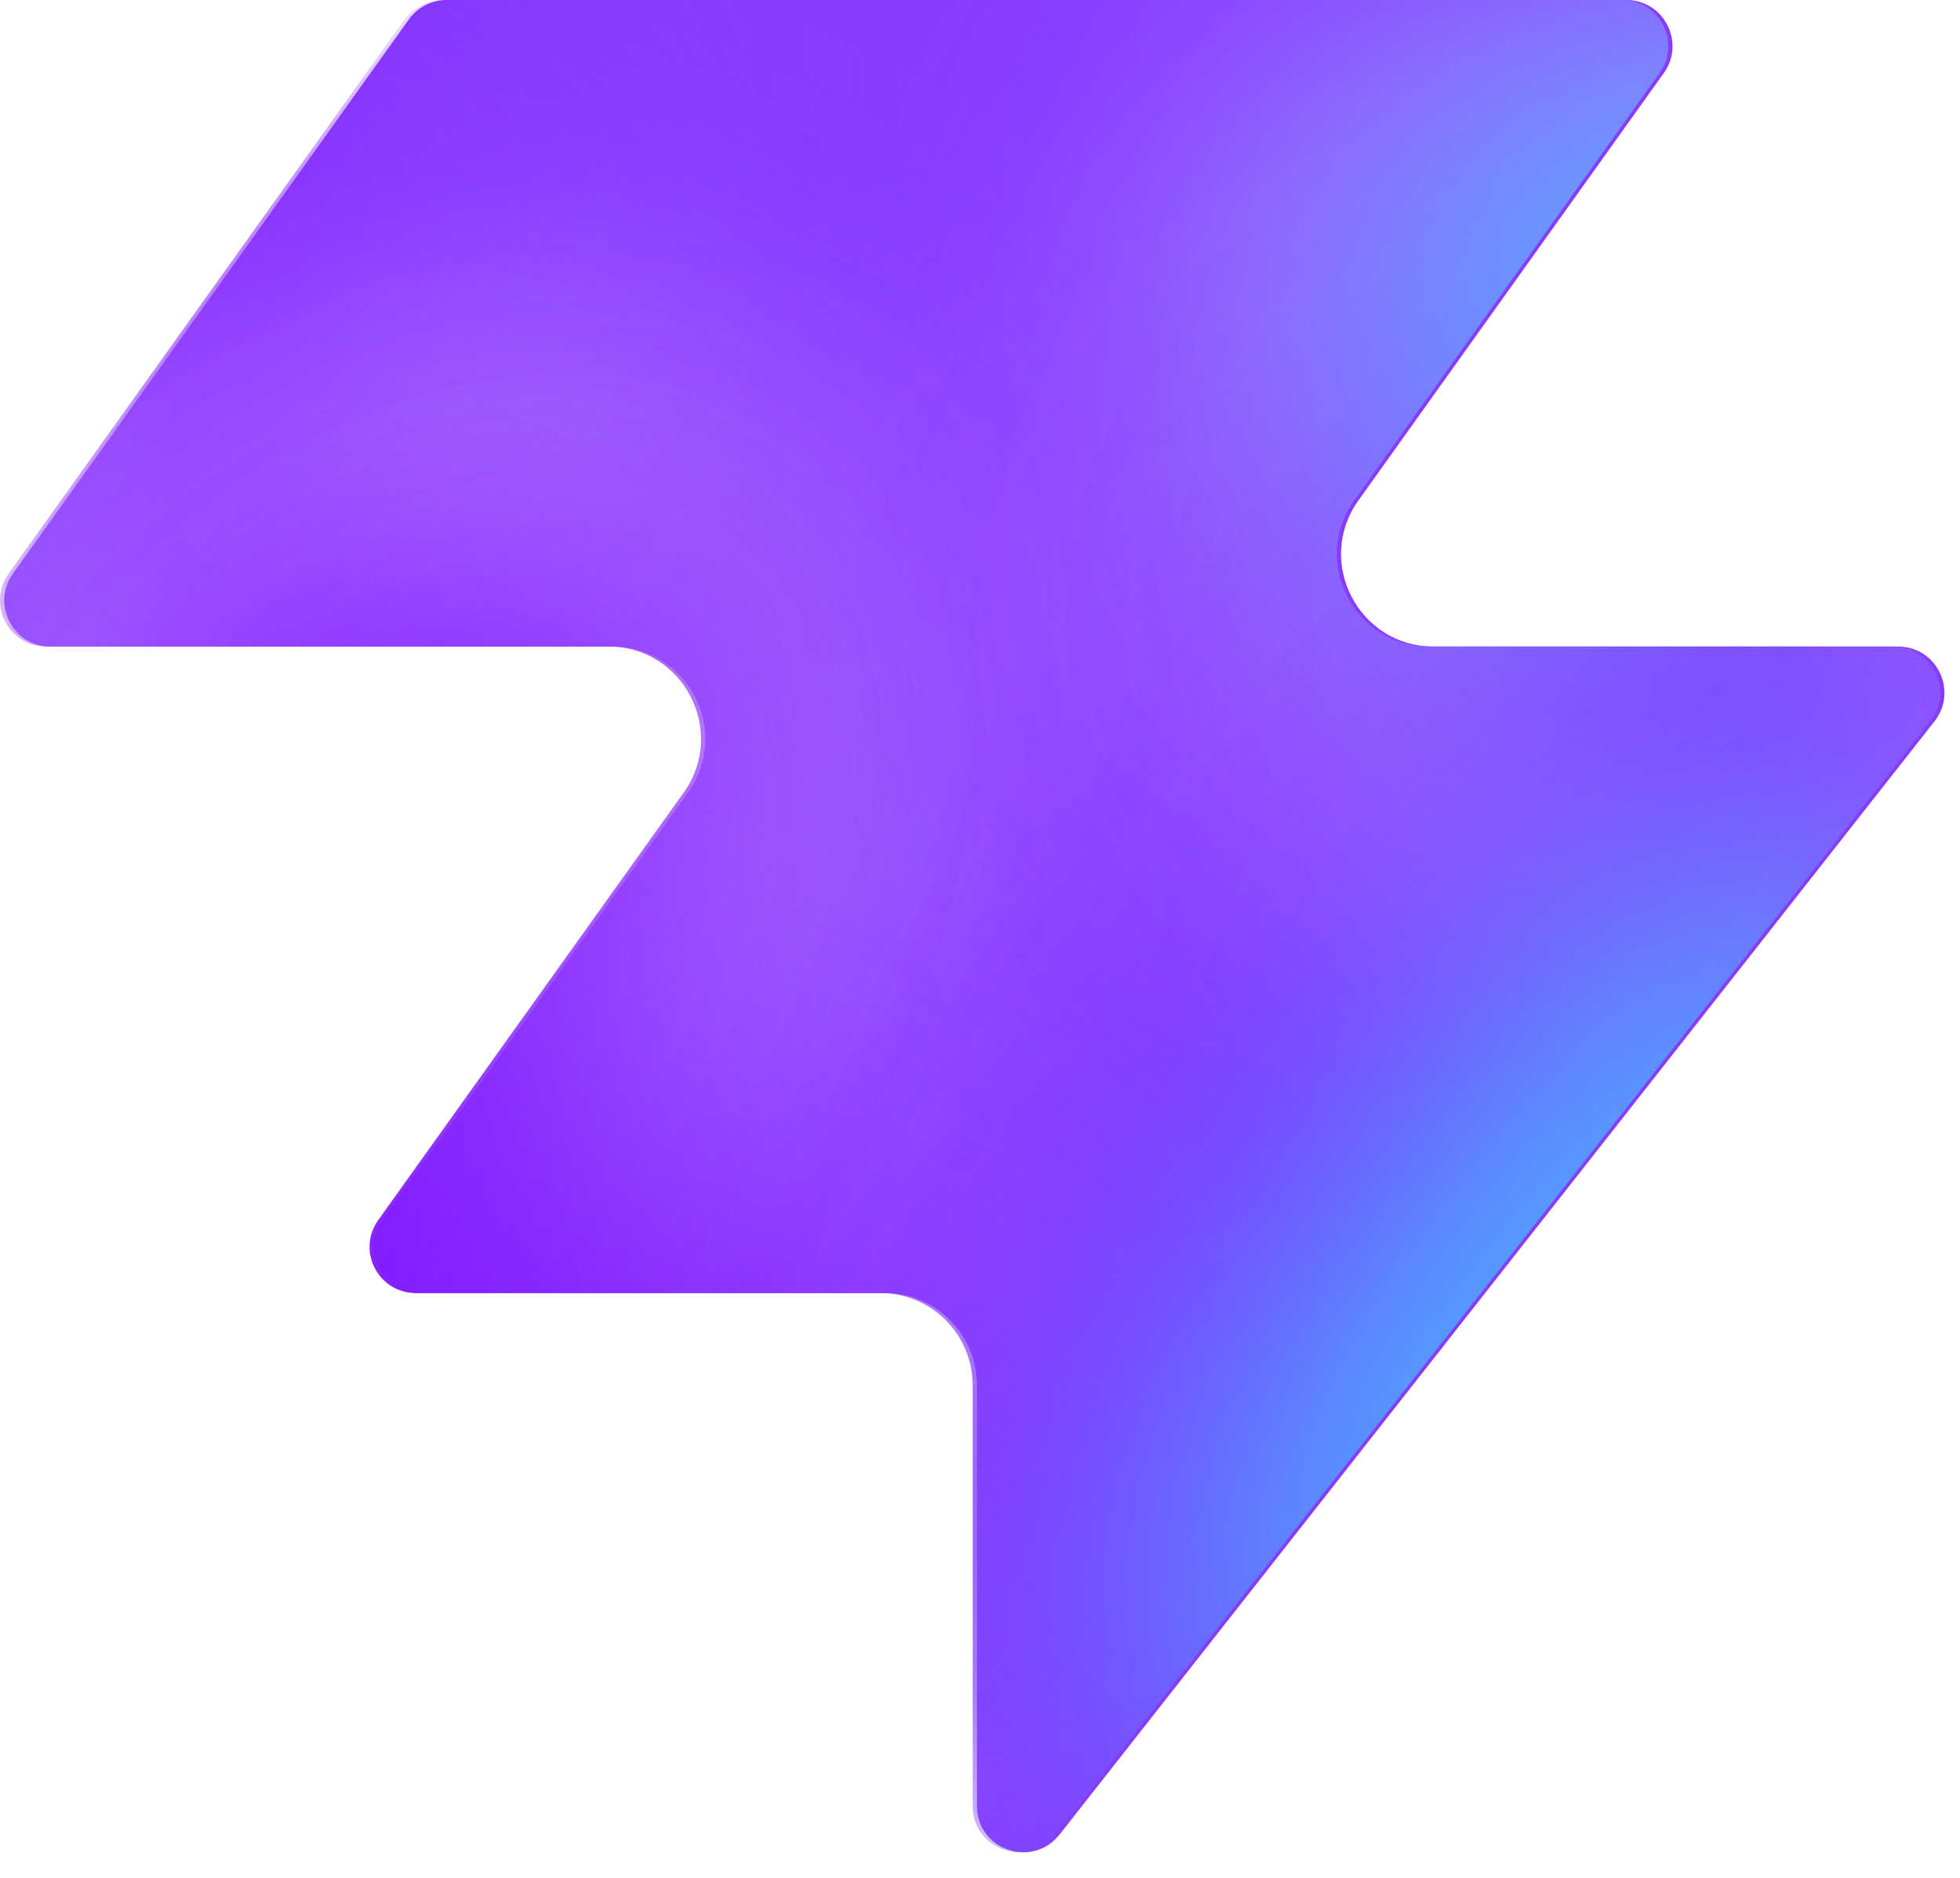
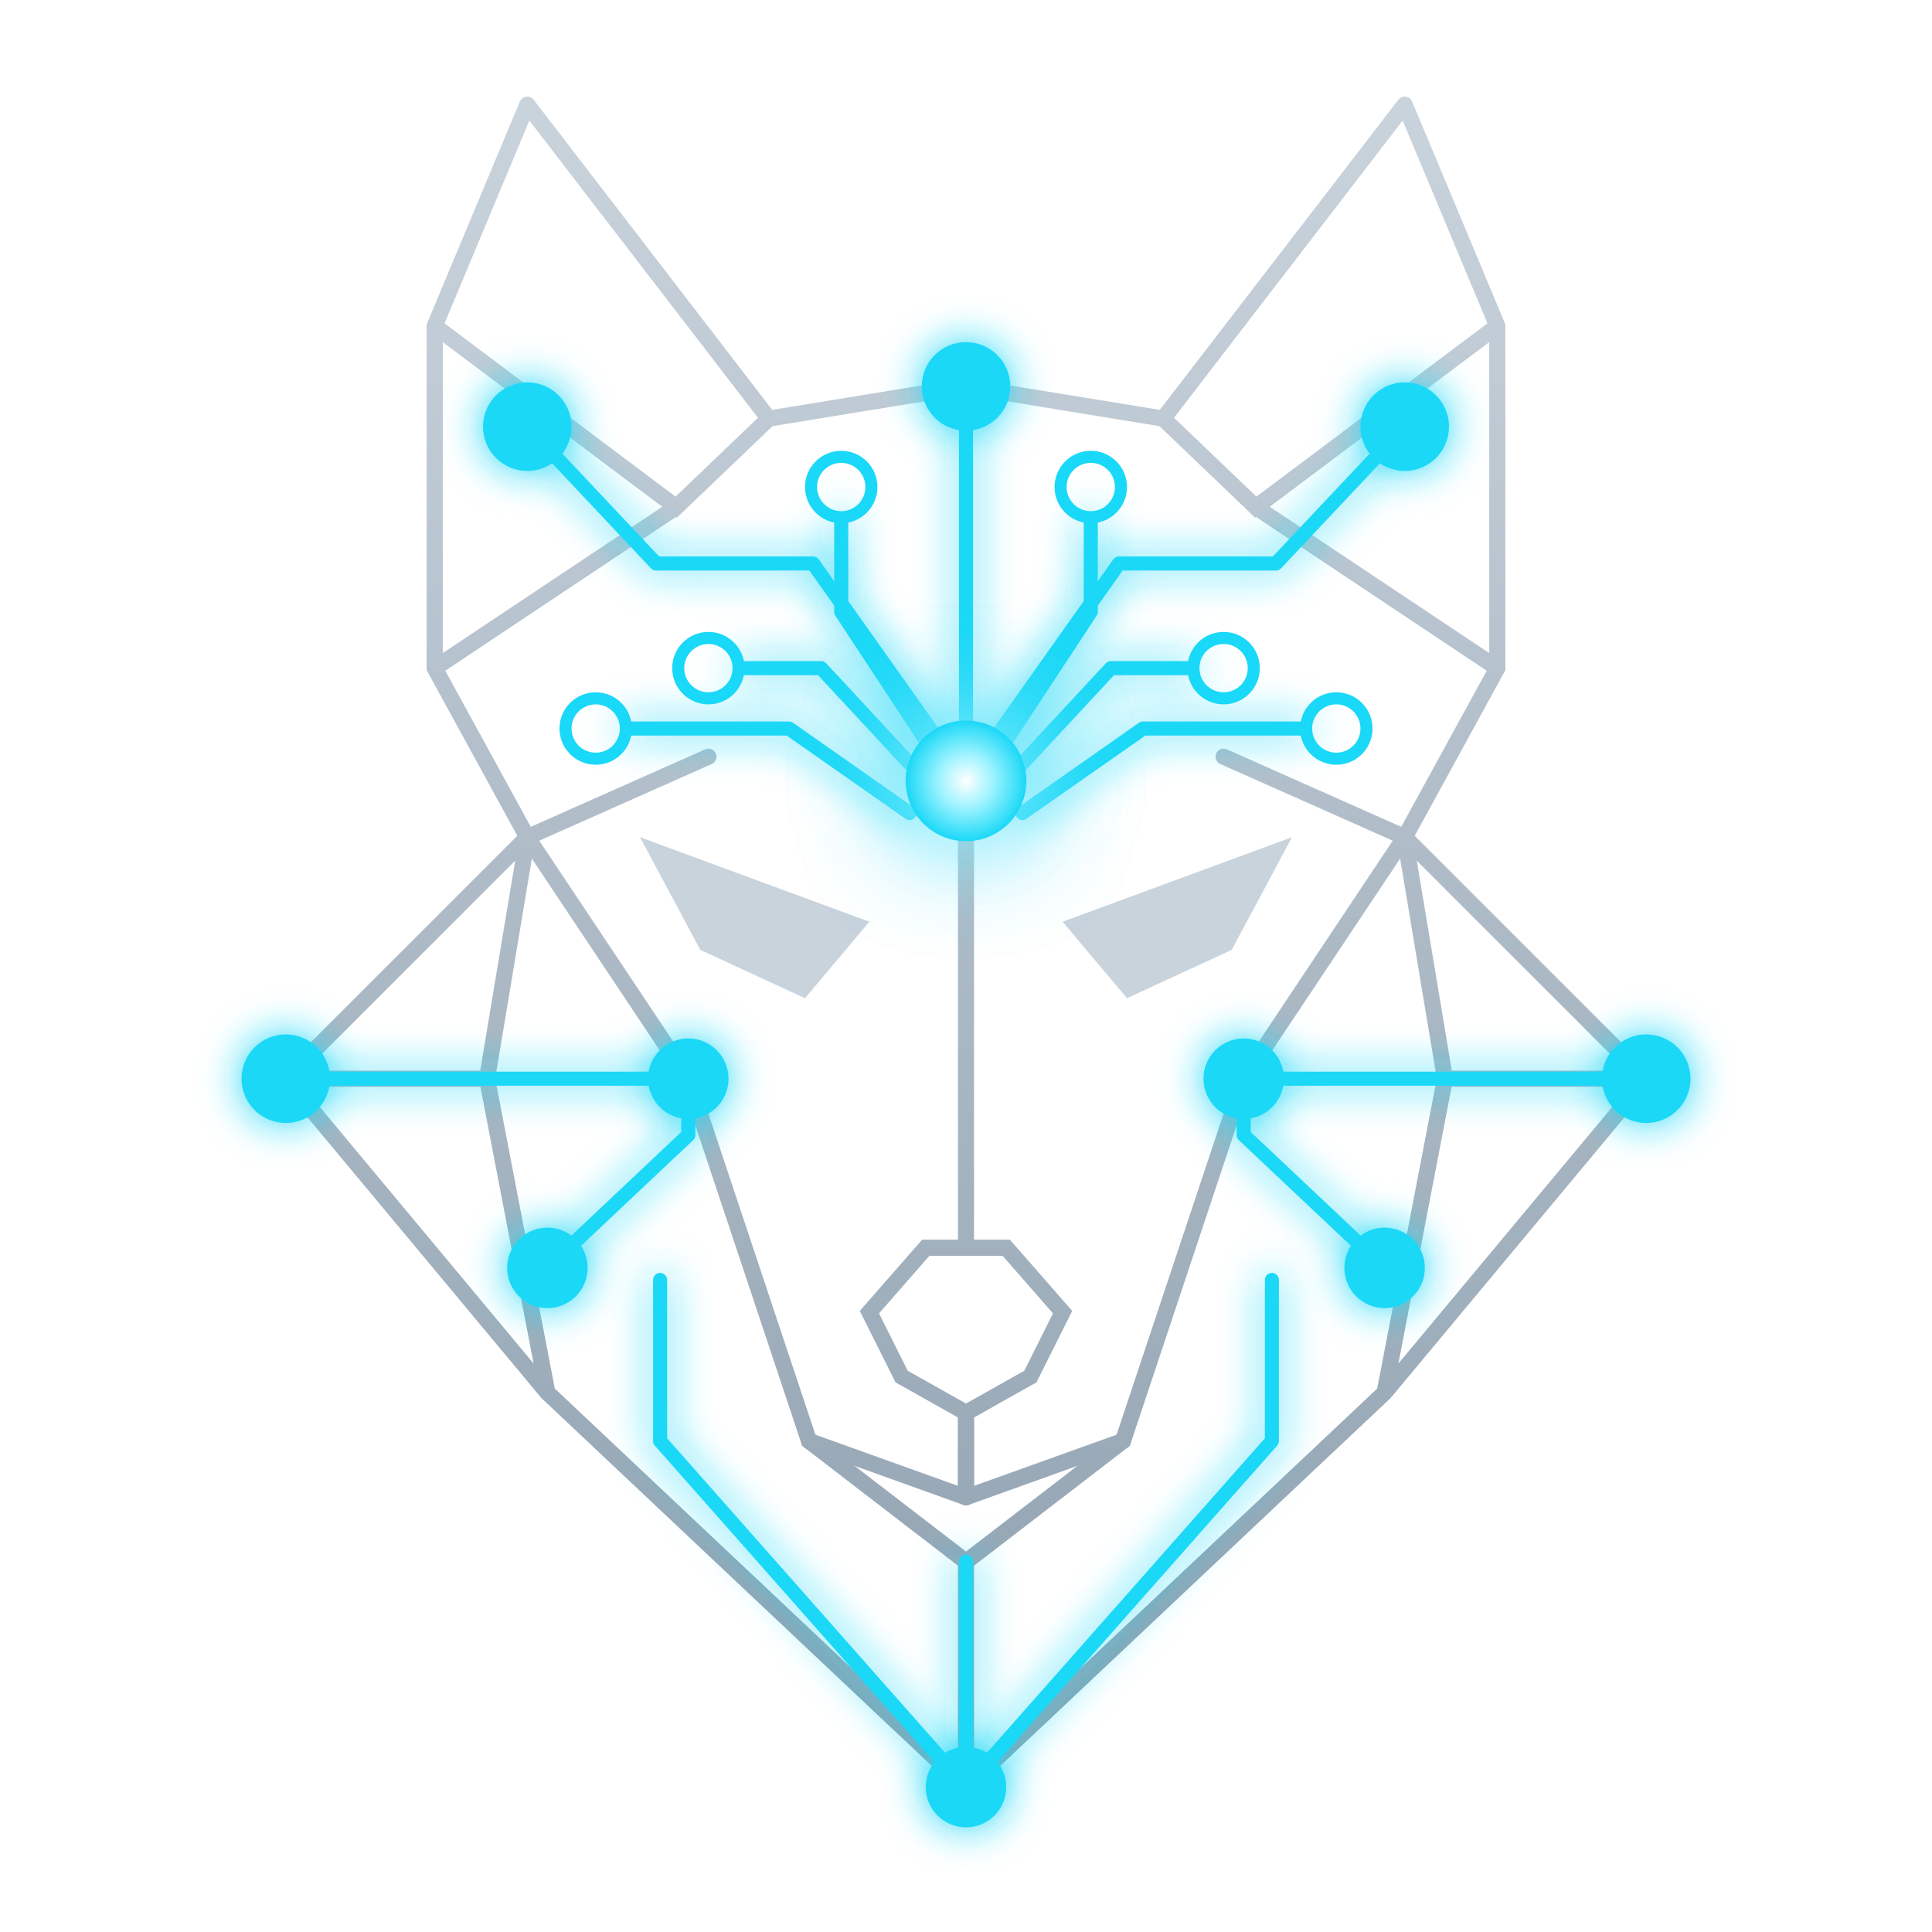
- <svg xmlns="http://www.w3.org/2000/svg" width="48" height="46" fill="none" viewBox="0 0 48 46">
-   <path fill="#863bff" d="M25.946 44.938c-.664.845-2.021.375-2.021-.698V33.937a2.26 2.26 0 0 0-2.262-2.262H10.287c-.92 0-1.456-1.04-.92-1.788l7.48-10.471c1.07-1.497 0-3.578-1.842-3.578H1.237c-.92 0-1.456-1.04-.92-1.788L10.013.474c.214-.297.556-.474.92-.474h28.894c.92 0 1.456 1.04.92 1.788l-7.48 10.471c-1.07 1.498 0 3.579 1.842 3.579h11.377c.943 0 1.473 1.088.89 1.83L25.947 44.94z" style="fill:#863bff;fill:color(display-p3 .525 .23 1);fill-opacity:1" />
-   <mask id="a" width="48" height="46" x="0" y="0" maskUnits="userSpaceOnUse" style="mask-type:alpha">
-     <path fill="#000" d="M25.842 44.938c-.664.844-2.021.375-2.021-.698V33.937a2.26 2.26 0 0 0-2.262-2.262H10.183c-.92 0-1.456-1.04-.92-1.788l7.48-10.471c1.07-1.498 0-3.579-1.842-3.579H1.133c-.92 0-1.456-1.04-.92-1.787L9.91.473c.214-.297.556-.474.92-.474h28.894c.92 0 1.456 1.04.92 1.788l-7.48 10.471c-1.07 1.498 0 3.578 1.842 3.578h11.377c.943 0 1.473 1.088.89 1.832L25.843 44.94z" style="fill:#000;fill-opacity:1" />
-   </mask>
-   <g mask="url(#a)">
-     <g filter="url(#b)">
-       <ellipse cx="5.508" cy="14.704" fill="#ede6ff" rx="5.508" ry="14.704" style="fill:#ede6ff;fill:color(display-p3 .927 .903 1);fill-opacity:1" transform="matrix(.00324 1 1 -.00324 -4.47 31.516)" />
+ <svg xmlns="http://www.w3.org/2000/svg" viewBox="464 74 480 480" role="img" aria-labelledby="logo-title">
+   <defs>
+     <linearGradient id="steel-lines" gradientUnits="userSpaceOnUse" x1="0" y1="100" x2="0" y2="520">
+       <stop offset="0" stop-color="#C9D3DC" />
+       <stop offset="1" stop-color="#8FA0AF" />
+     </linearGradient>
+     <radialGradient id="core" cx="0.5" cy="0.5" r="0.5">
+       <stop offset="0" stop-color="#FFFFFF" />
+       <stop offset="0.45" stop-color="#9DF3FF" />
+       <stop offset="1" stop-color="#1AD8F7" />
+     </radialGradient>
+     <filter id="glow" x="-60%" y="-60%" width="220%" height="220%">
+       <feGaussianBlur stdDeviation="5" result="blur" />
+       <feMerge>
+         <feMergeNode in="blur" />
+         <feMergeNode in="SourceGraphic" />
+       </feMerge>
+     </filter>
+     <filter id="glow-strong" x="-200%" y="-200%" width="500%" height="500%">
+       <feGaussianBlur stdDeviation="13" result="blur" />
+       <feMerge>
+         <feMergeNode in="blur" />
+         <feMergeNode in="blur" />
+         <feMergeNode in="SourceGraphic" />
+       </feMerge>
+     </filter>
+     <style>
+       .frame { fill: none; stroke: url(#steel-lines); stroke-width: 4; stroke-linejoin: miter; stroke-linecap: round; }
+       .eye { fill: #C9D3DC; }
+       .trace { fill: none; stroke: #1AD8F7; stroke-width: 3.5; stroke-linejoin: round; stroke-linecap: round; }
+       .ring { fill: none; stroke: #1AD8F7; stroke-width: 3; }
+       .node { fill: #1AD8F7; }
+       .letters { fill: none; stroke: #B4C2CE; stroke-linejoin: miter; stroke-miterlimit: 10; stroke-linecap: square; }
+     </style>
+     <g id="half">
+       <path class="frame" d="M704 170L655 178M595 100L572 155V240L595 282L535 342L600 420L704 518M595 100L655 178L632 200L572 155M632 200L572 240M595 282L640 262M595 282L585 342L600 420M595 282L635 342L665 432L704 462M535 342L585 342" />
+       <path class="frame" d="M665 432L704 446M704 425V446" />
+       <path class="eye" d="M623 282L680 303L664 322L638 310Z" />
+       <g filter="url(#glow)">
+         <path class="trace" d="M595 180L627 214H666L700 262" />
+         <path class="trace" d="M673 203V226L698 264" />
+         <path class="trace" d="M648 240H668L694 268" />
+         <path class="trace" d="M620 255H660L690 276" />
+         <path class="trace" d="M535 342H635" />
+         <path class="trace" d="M600 389L635 356V342" />
+         <path class="trace" d="M628 392V432L704 518" />
+         <circle class="node" cx="595" cy="180" r="11" />
+         <circle class="node" cx="535" cy="342" r="11" />
+         <circle class="node" cx="635" cy="342" r="10" />
+         <circle class="node" cx="600" cy="389" r="10" />
+       </g>
+       <circle class="ring" cx="673" cy="195" r="7.5" />
+       <circle class="ring" cx="640" cy="240" r="7.5" />
+       <circle class="ring" cx="612" cy="255" r="7.5" />
    </g>
-     <g filter="url(#c)">
-       <ellipse cx="10.399" cy="29.851" fill="#ede6ff" rx="10.399" ry="29.851" style="fill:#ede6ff;fill:color(display-p3 .927 .903 1);fill-opacity:1" transform="matrix(.00324 1 1 -.00324 -39.328 7.883)" />
+   </defs>
+   <g id="mark">
+     <use href="#half" />
+     <use href="#half" transform="translate(1408 0) scale(-1 1)" />
+     <path class="frame" d="M704 268V384M704 462V518M680 400L694 384H714L728 400L720 416L704 425L688 416Z" />
+     <g filter="url(#glow)">
+       <path class="trace" d="M704 170V268M704 462V518" />
+       <circle class="node" cx="704" cy="170" r="11" />
+       <circle class="node" cx="704" cy="518" r="10" />
    </g>
-     <g filter="url(#d)">
-       <ellipse cx="5.508" cy="30.487" fill="#7e14ff" rx="5.508" ry="30.487" style="fill:#7e14ff;fill:color(display-p3 .492 .077 1);fill-opacity:1" transform="rotate(89.814 -25.913 -14.639)scale(1 -1)" />
-     </g>
-     <g filter="url(#e)">
-       <ellipse cx="5.508" cy="30.599" fill="#7e14ff" rx="5.508" ry="30.599" style="fill:#7e14ff;fill:color(display-p3 .492 .077 1);fill-opacity:1" transform="rotate(89.814 -32.644 -3.334)scale(1 -1)" />
-     </g>
-     <g filter="url(#f)">
-       <ellipse cx="5.508" cy="30.599" fill="#7e14ff" rx="5.508" ry="30.599" style="fill:#7e14ff;fill:color(display-p3 .492 .077 1);fill-opacity:1" transform="matrix(.00324 1 1 -.00324 -34.34 30.47)" />
-     </g>
-     <g filter="url(#g)">
-       <ellipse cx="14.072" cy="22.078" fill="#ede6ff" rx="14.072" ry="22.078" style="fill:#ede6ff;fill:color(display-p3 .927 .903 1);fill-opacity:1" transform="rotate(93.35 24.506 48.493)scale(-1 1)" />
-     </g>
-     <g filter="url(#h)">
-       <ellipse cx="3.47" cy="21.501" fill="#7e14ff" rx="3.47" ry="21.501" style="fill:#7e14ff;fill:color(display-p3 .492 .077 1);fill-opacity:1" transform="rotate(89.009 28.708 47.59)scale(-1 1)" />
-     </g>
-     <g filter="url(#i)">
-       <ellipse cx="3.47" cy="21.501" fill="#7e14ff" rx="3.47" ry="21.501" style="fill:#7e14ff;fill:color(display-p3 .492 .077 1);fill-opacity:1" transform="rotate(89.009 28.708 47.59)scale(-1 1)" />
-     </g>
-     <g filter="url(#j)">
-       <ellipse cx=".387" cy="8.972" fill="#7e14ff" rx="4.407" ry="29.108" style="fill:#7e14ff;fill:color(display-p3 .492 .077 1);fill-opacity:1" transform="rotate(39.51 .387 8.972)" />
-     </g>
-     <g filter="url(#k)">
-       <ellipse cx="47.523" cy="-6.092" fill="#7e14ff" rx="4.407" ry="29.108" style="fill:#7e14ff;fill:color(display-p3 .492 .077 1);fill-opacity:1" transform="rotate(37.892 47.523 -6.092)" />
-     </g>
-     <g filter="url(#l)">
-       <ellipse cx="41.412" cy="6.333" fill="#47bfff" rx="5.971" ry="9.665" style="fill:#47bfff;fill:color(display-p3 .28 .748 1);fill-opacity:1" transform="rotate(37.892 41.412 6.333)" />
-     </g>
-     <g filter="url(#m)">
-       <ellipse cx="-1.879" cy="38.332" fill="#7e14ff" rx="4.407" ry="29.108" style="fill:#7e14ff;fill:color(display-p3 .492 .077 1);fill-opacity:1" transform="rotate(37.892 -1.88 38.332)" />
-     </g>
-     <g filter="url(#n)">
-       <ellipse cx="-1.879" cy="38.332" fill="#7e14ff" rx="4.407" ry="29.108" style="fill:#7e14ff;fill:color(display-p3 .492 .077 1);fill-opacity:1" transform="rotate(37.892 -1.88 38.332)" />
-     </g>
-     <g filter="url(#o)">
-       <ellipse cx="35.651" cy="29.907" fill="#7e14ff" rx="4.407" ry="29.108" style="fill:#7e14ff;fill:color(display-p3 .492 .077 1);fill-opacity:1" transform="rotate(37.892 35.651 29.907)" />
-     </g>
-     <g filter="url(#p)">
-       <ellipse cx="38.418" cy="32.4" fill="#47bfff" rx="5.971" ry="15.297" style="fill:#47bfff;fill:color(display-p3 .28 .748 1);fill-opacity:1" transform="rotate(37.892 38.418 32.4)" />
-     </g>
+     <circle cx="704" cy="268" r="15" fill="url(#core)" filter="url(#glow-strong)" />
  </g>
-   <defs>
-     <filter id="b" width="60.045" height="41.654" x="-19.77" y="16.149" color-interpolation-filters="sRGB" filterUnits="userSpaceOnUse">
-       <feFlood flood-opacity="0" result="BackgroundImageFix" />
-       <feBlend in="SourceGraphic" in2="BackgroundImageFix" result="shape" />
-       <feGaussianBlur result="effect1_foregroundBlur_2002_17158" stdDeviation="7.659" />
-     </filter>
-     <filter id="c" width="90.34" height="51.437" x="-54.613" y="-7.533" color-interpolation-filters="sRGB" filterUnits="userSpaceOnUse">
-       <feFlood flood-opacity="0" result="BackgroundImageFix" />
-       <feBlend in="SourceGraphic" in2="BackgroundImageFix" result="shape" />
-       <feGaussianBlur result="effect1_foregroundBlur_2002_17158" stdDeviation="7.659" />
-     </filter>
-     <filter id="d" width="79.355" height="29.4" x="-49.64" y="2.03" color-interpolation-filters="sRGB" filterUnits="userSpaceOnUse">
-       <feFlood flood-opacity="0" result="BackgroundImageFix" />
-       <feBlend in="SourceGraphic" in2="BackgroundImageFix" result="shape" />
-       <feGaussianBlur result="effect1_foregroundBlur_2002_17158" stdDeviation="4.596" />
-     </filter>
-     <filter id="e" width="79.579" height="29.4" x="-45.045" y="20.029" color-interpolation-filters="sRGB" filterUnits="userSpaceOnUse">
-       <feFlood flood-opacity="0" result="BackgroundImageFix" />
-       <feBlend in="SourceGraphic" in2="BackgroundImageFix" result="shape" />
-       <feGaussianBlur result="effect1_foregroundBlur_2002_17158" stdDeviation="4.596" />
-     </filter>
-     <filter id="f" width="79.579" height="29.4" x="-43.513" y="21.178" color-interpolation-filters="sRGB" filterUnits="userSpaceOnUse">
-       <feFlood flood-opacity="0" result="BackgroundImageFix" />
-       <feBlend in="SourceGraphic" in2="BackgroundImageFix" result="shape" />
-       <feGaussianBlur result="effect1_foregroundBlur_2002_17158" stdDeviation="4.596" />
-     </filter>
-     <filter id="g" width="74.749" height="58.852" x="15.756" y="-17.901" color-interpolation-filters="sRGB" filterUnits="userSpaceOnUse">
-       <feFlood flood-opacity="0" result="BackgroundImageFix" />
-       <feBlend in="SourceGraphic" in2="BackgroundImageFix" result="shape" />
-       <feGaussianBlur result="effect1_foregroundBlur_2002_17158" stdDeviation="7.659" />
-     </filter>
-     <filter id="h" width="61.377" height="25.362" x="23.548" y="2.284" color-interpolation-filters="sRGB" filterUnits="userSpaceOnUse">
-       <feFlood flood-opacity="0" result="BackgroundImageFix" />
-       <feBlend in="SourceGraphic" in2="BackgroundImageFix" result="shape" />
-       <feGaussianBlur result="effect1_foregroundBlur_2002_17158" stdDeviation="4.596" />
-     </filter>
-     <filter id="i" width="61.377" height="25.362" x="23.548" y="2.284" color-interpolation-filters="sRGB" filterUnits="userSpaceOnUse">
-       <feFlood flood-opacity="0" result="BackgroundImageFix" />
-       <feBlend in="SourceGraphic" in2="BackgroundImageFix" result="shape" />
-       <feGaussianBlur result="effect1_foregroundBlur_2002_17158" stdDeviation="4.596" />
-     </filter>
-     <filter id="j" width="56.045" height="63.649" x="-27.636" y="-22.853" color-interpolation-filters="sRGB" filterUnits="userSpaceOnUse">
-       <feFlood flood-opacity="0" result="BackgroundImageFix" />
-       <feBlend in="SourceGraphic" in2="BackgroundImageFix" result="shape" />
-       <feGaussianBlur result="effect1_foregroundBlur_2002_17158" stdDeviation="4.596" />
-     </filter>
-     <filter id="k" width="54.814" height="64.646" x="20.116" y="-38.415" color-interpolation-filters="sRGB" filterUnits="userSpaceOnUse">
-       <feFlood flood-opacity="0" result="BackgroundImageFix" />
-       <feBlend in="SourceGraphic" in2="BackgroundImageFix" result="shape" />
-       <feGaussianBlur result="effect1_foregroundBlur_2002_17158" stdDeviation="4.596" />
-     </filter>
-     <filter id="l" width="33.541" height="35.313" x="24.641" y="-11.323" color-interpolation-filters="sRGB" filterUnits="userSpaceOnUse">
-       <feFlood flood-opacity="0" result="BackgroundImageFix" />
-       <feBlend in="SourceGraphic" in2="BackgroundImageFix" result="shape" />
-       <feGaussianBlur result="effect1_foregroundBlur_2002_17158" stdDeviation="4.596" />
-     </filter>
-     <filter id="m" width="54.814" height="64.646" x="-29.286" y="6.009" color-interpolation-filters="sRGB" filterUnits="userSpaceOnUse">
-       <feFlood flood-opacity="0" result="BackgroundImageFix" />
-       <feBlend in="SourceGraphic" in2="BackgroundImageFix" result="shape" />
-       <feGaussianBlur result="effect1_foregroundBlur_2002_17158" stdDeviation="4.596" />
-     </filter>
-     <filter id="n" width="54.814" height="64.646" x="-29.286" y="6.009" color-interpolation-filters="sRGB" filterUnits="userSpaceOnUse">
-       <feFlood flood-opacity="0" result="BackgroundImageFix" />
-       <feBlend in="SourceGraphic" in2="BackgroundImageFix" result="shape" />
-       <feGaussianBlur result="effect1_foregroundBlur_2002_17158" stdDeviation="4.596" />
-     </filter>
-     <filter id="o" width="54.814" height="64.646" x="8.244" y="-2.416" color-interpolation-filters="sRGB" filterUnits="userSpaceOnUse">
-       <feFlood flood-opacity="0" result="BackgroundImageFix" />
-       <feBlend in="SourceGraphic" in2="BackgroundImageFix" result="shape" />
-       <feGaussianBlur result="effect1_foregroundBlur_2002_17158" stdDeviation="4.596" />
-     </filter>
-     <filter id="p" width="39.409" height="43.623" x="18.713" y="10.588" color-interpolation-filters="sRGB" filterUnits="userSpaceOnUse">
-       <feFlood flood-opacity="0" result="BackgroundImageFix" />
-       <feBlend in="SourceGraphic" in2="BackgroundImageFix" result="shape" />
-       <feGaussianBlur result="effect1_foregroundBlur_2002_17158" stdDeviation="4.596" />
-     </filter>
-   </defs>
</svg>
